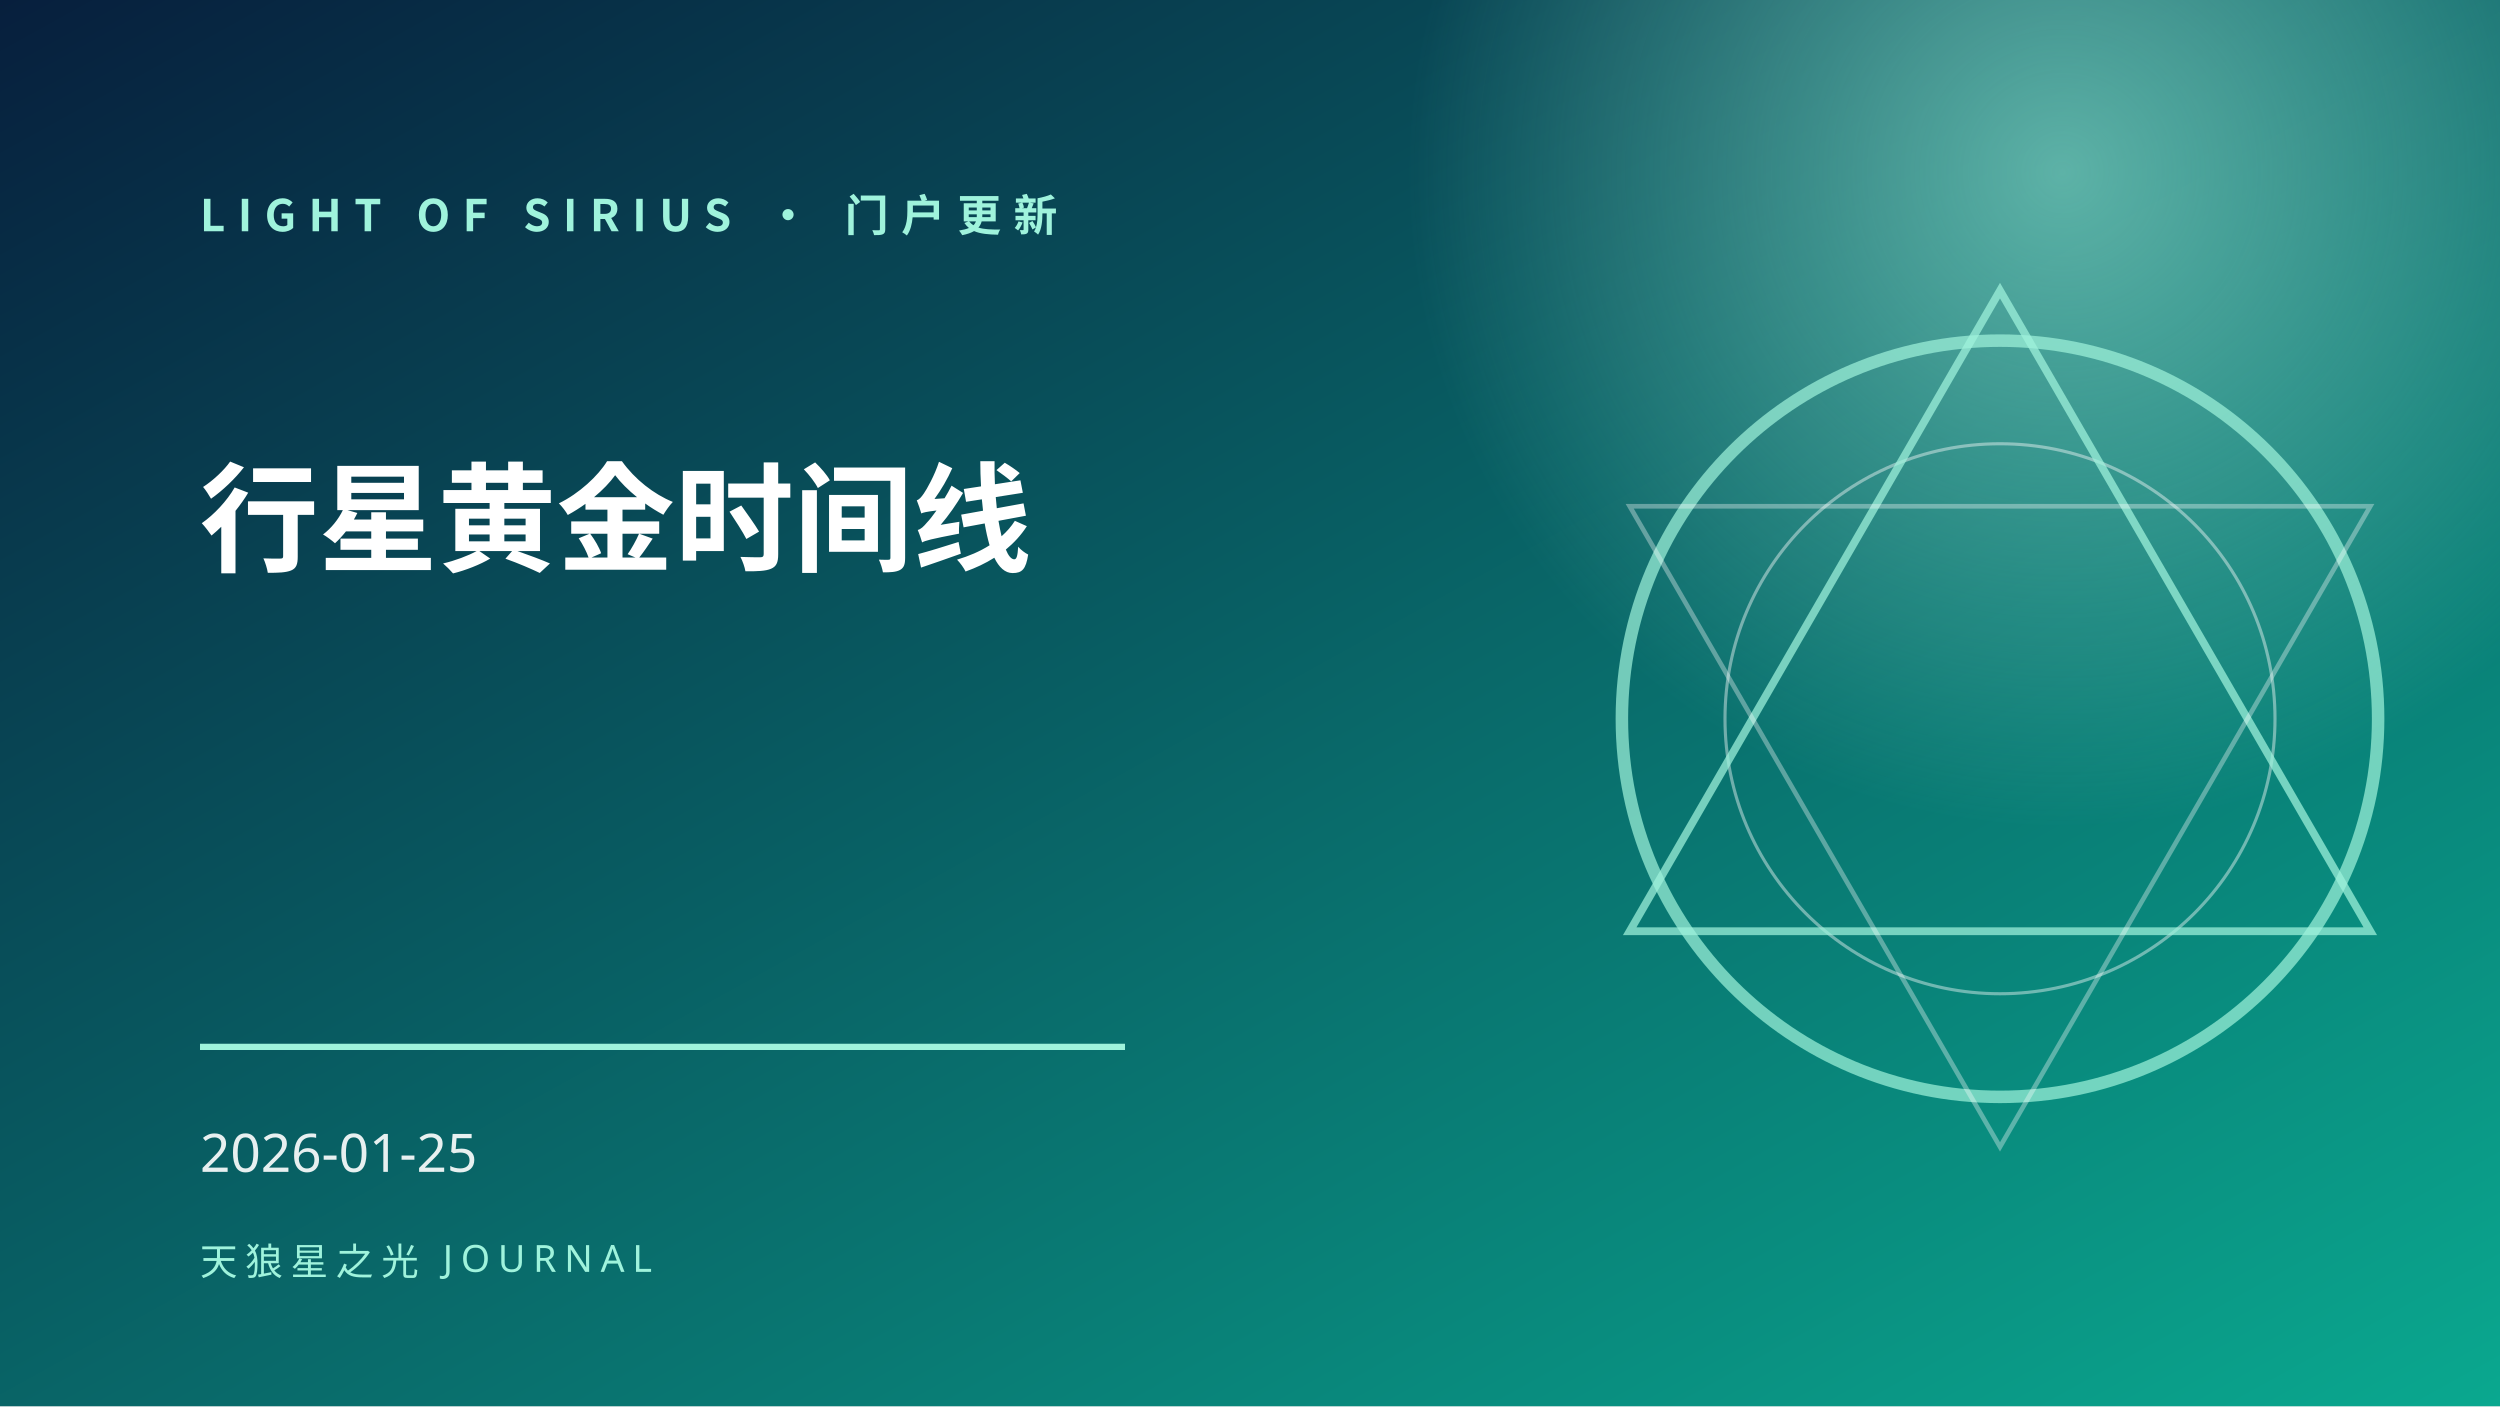
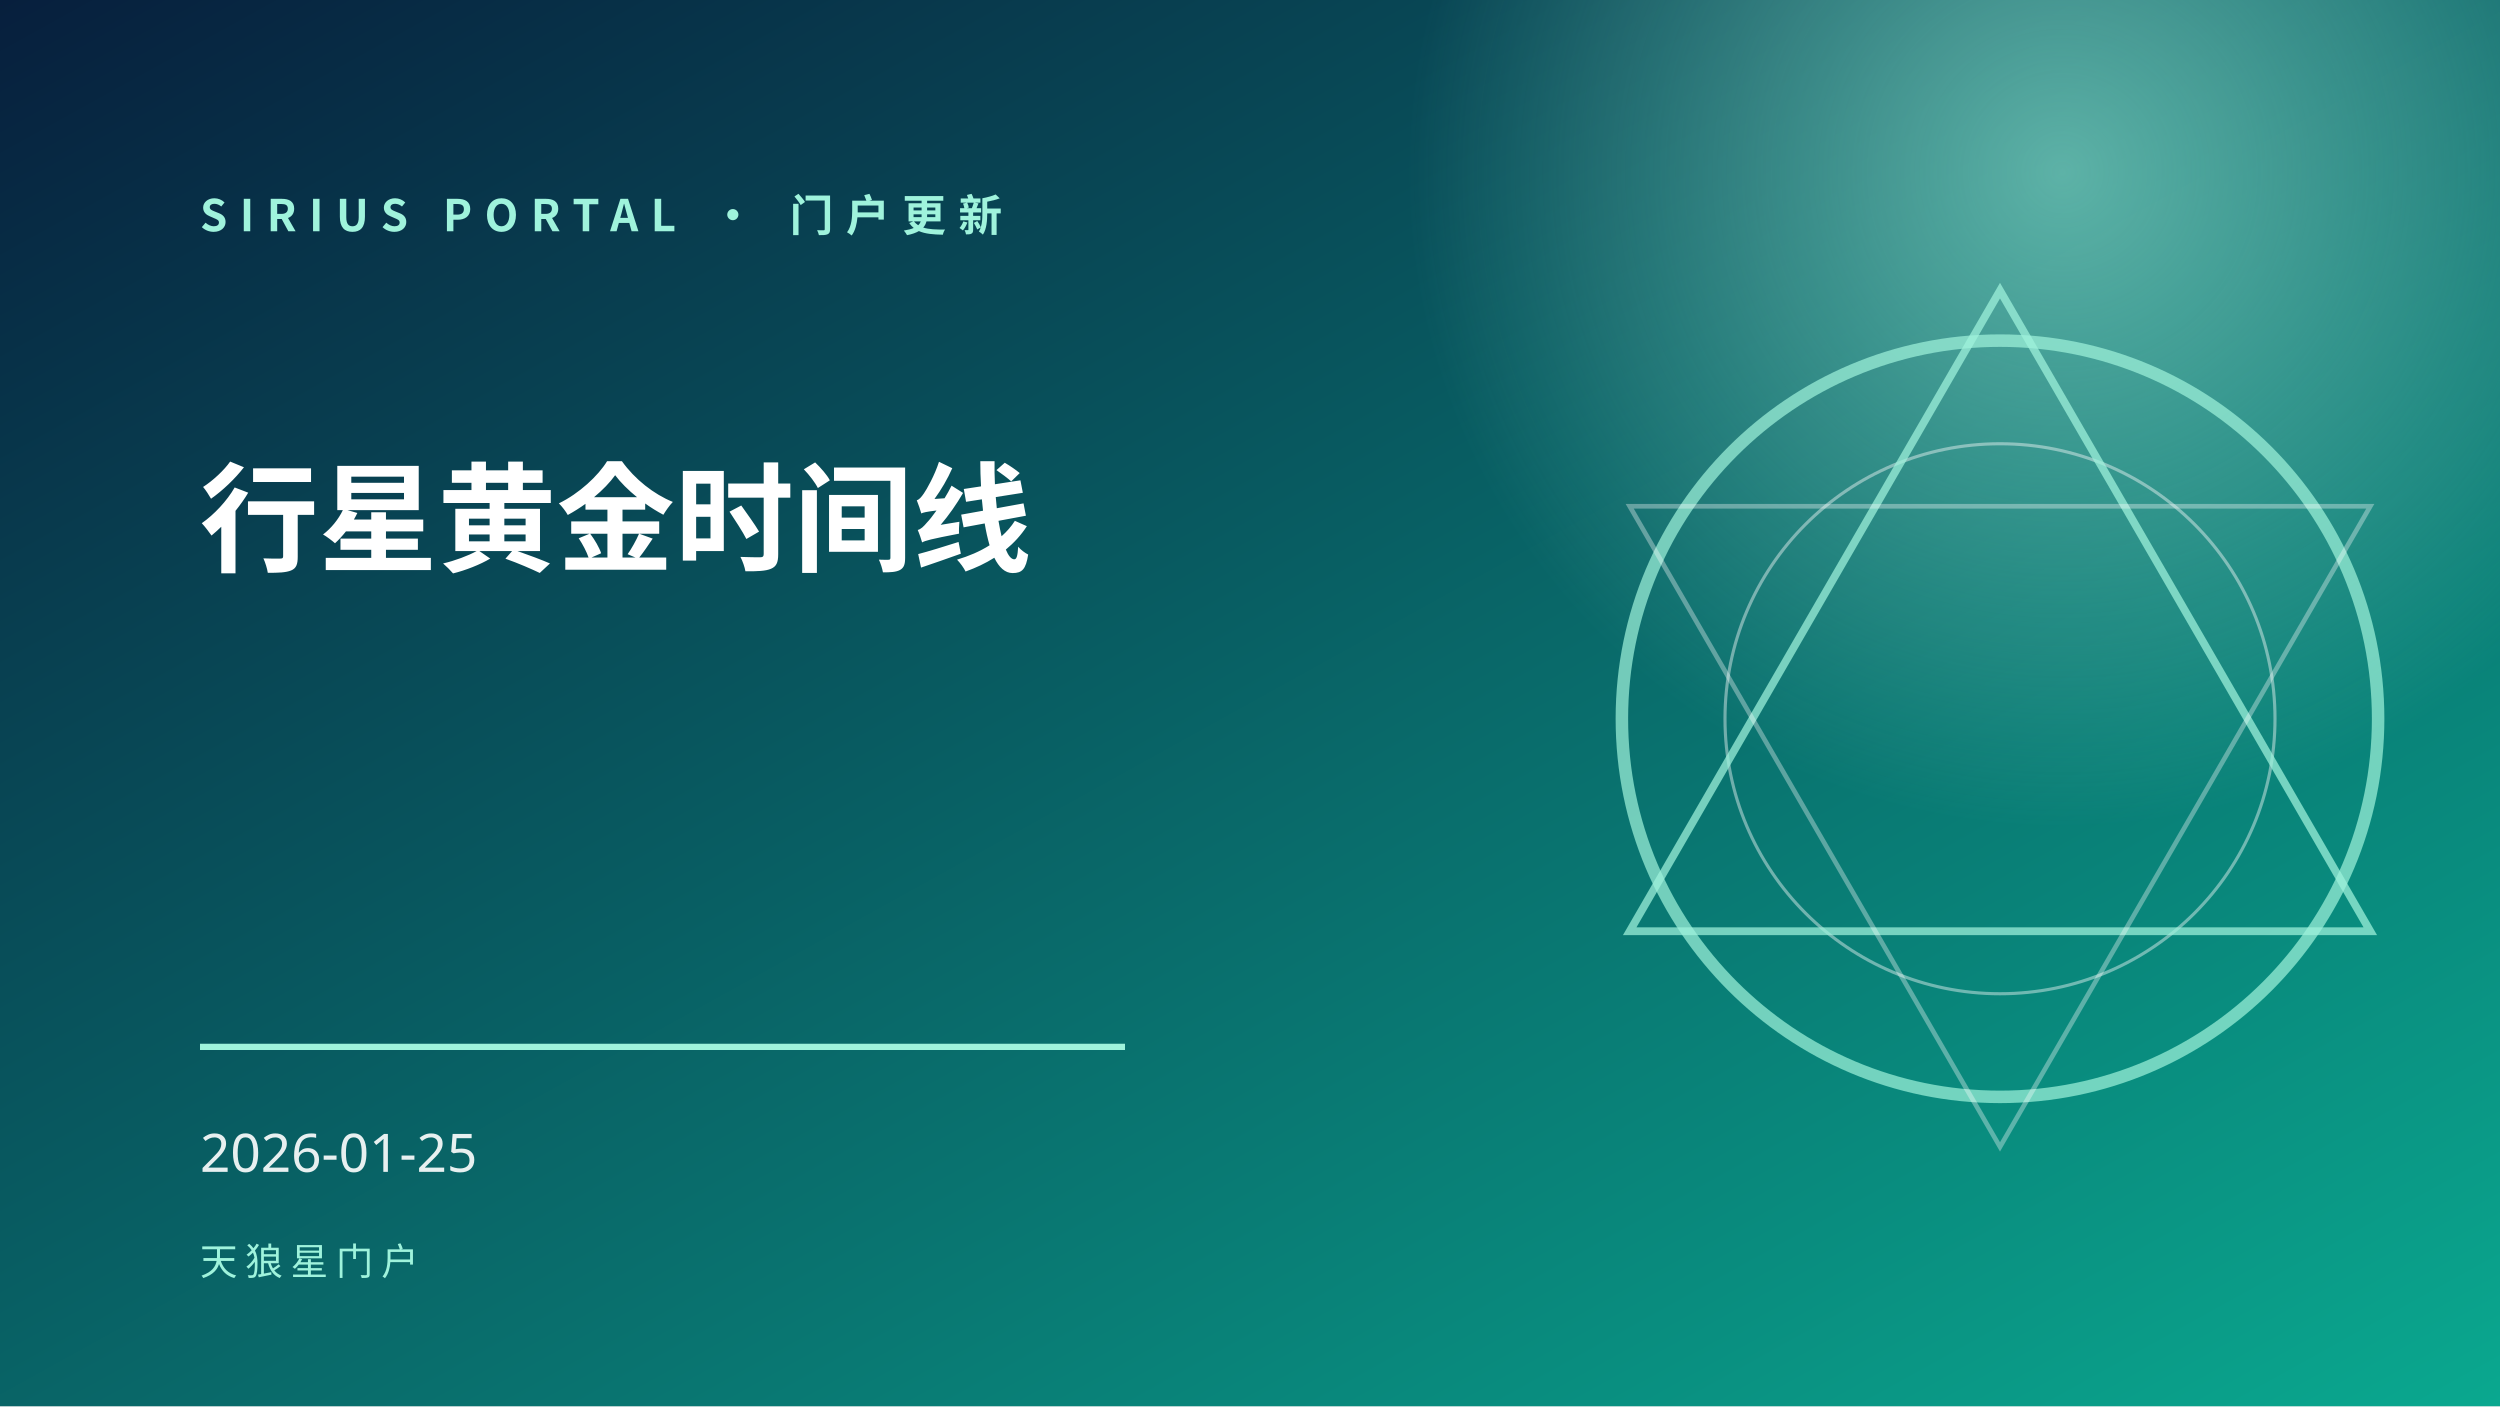
<svg xmlns="http://www.w3.org/2000/svg" width="1600" height="900" viewBox="0 0 1600 900" role="img" aria-label="行星黄金时间线">
  <defs>
    <linearGradient id="bg" x1="0" y1="0" x2="1" y2="1">
      <stop stop-color="#071f3d" />
      <stop offset="1" stop-color="#0aa88f" />
    </linearGradient>
    <radialGradient id="glow">
      <stop stop-color="#9ff3dc" stop-opacity=".56" />
      <stop offset="1" stop-color="#9ff3dc" stop-opacity="0" />
    </radialGradient>
  </defs>
  <rect width="1600" height="900" fill="url(#bg)" />
  <circle cx="1320" cy="110" r="420" fill="url(#glow)" />
  <circle cx="1280" cy="460" r="242" fill="none" stroke="#9ff3dc" stroke-width="8" opacity=".7" />
  <circle cx="1280" cy="460" r="176" fill="none" stroke="white" stroke-width="2" opacity=".42" />
  <path d="M1280 186 1517 596 1043 596Z" fill="none" stroke="#9ff3dc" stroke-width="5" opacity=".72" />
  <path d="M1043 324 1517 324 1280 734Z" fill="none" stroke="white" stroke-width="3" opacity=".34" />
-   <text x="128" y="148" fill="#9ff3dc" font-family="Microsoft YaHei, Noto Sans CJK SC, sans-serif" font-size="28" font-weight="700" letter-spacing="8">LIGHT OF SIRIUS · 门户更新</text>
+   <text x="128" y="148" fill="#9ff3dc" font-family="Microsoft YaHei, Noto Sans CJK SC, sans-serif" font-size="28" font-weight="700" letter-spacing="8">SIRIUS PORTAL · 门户更新</text>
  <text x="128" y="360" fill="white" font-family="STKaiti, KaiTi, Microsoft YaHei, serif" font-size="76" font-weight="700">
    <tspan x="128" dy="0">行星黄金时间线</tspan>
  </text>
  <line x1="128" y1="670" x2="720" y2="670" stroke="#9ff3dc" stroke-width="4" />
  <text x="128" y="750" fill="white" opacity=".9" font-family="Microsoft YaHei, sans-serif" font-size="34">2026-01-25</text>
-   <text x="128" y="816" fill="#9ff3dc" font-family="Microsoft YaHei, sans-serif" font-size="24" letter-spacing="5">天狼星之光 JOURNAL</text>
+   <text x="128" y="816" fill="#9ff3dc" font-family="Microsoft YaHei, sans-serif" font-size="24" letter-spacing="5">天狼星门户</text>
</svg>
